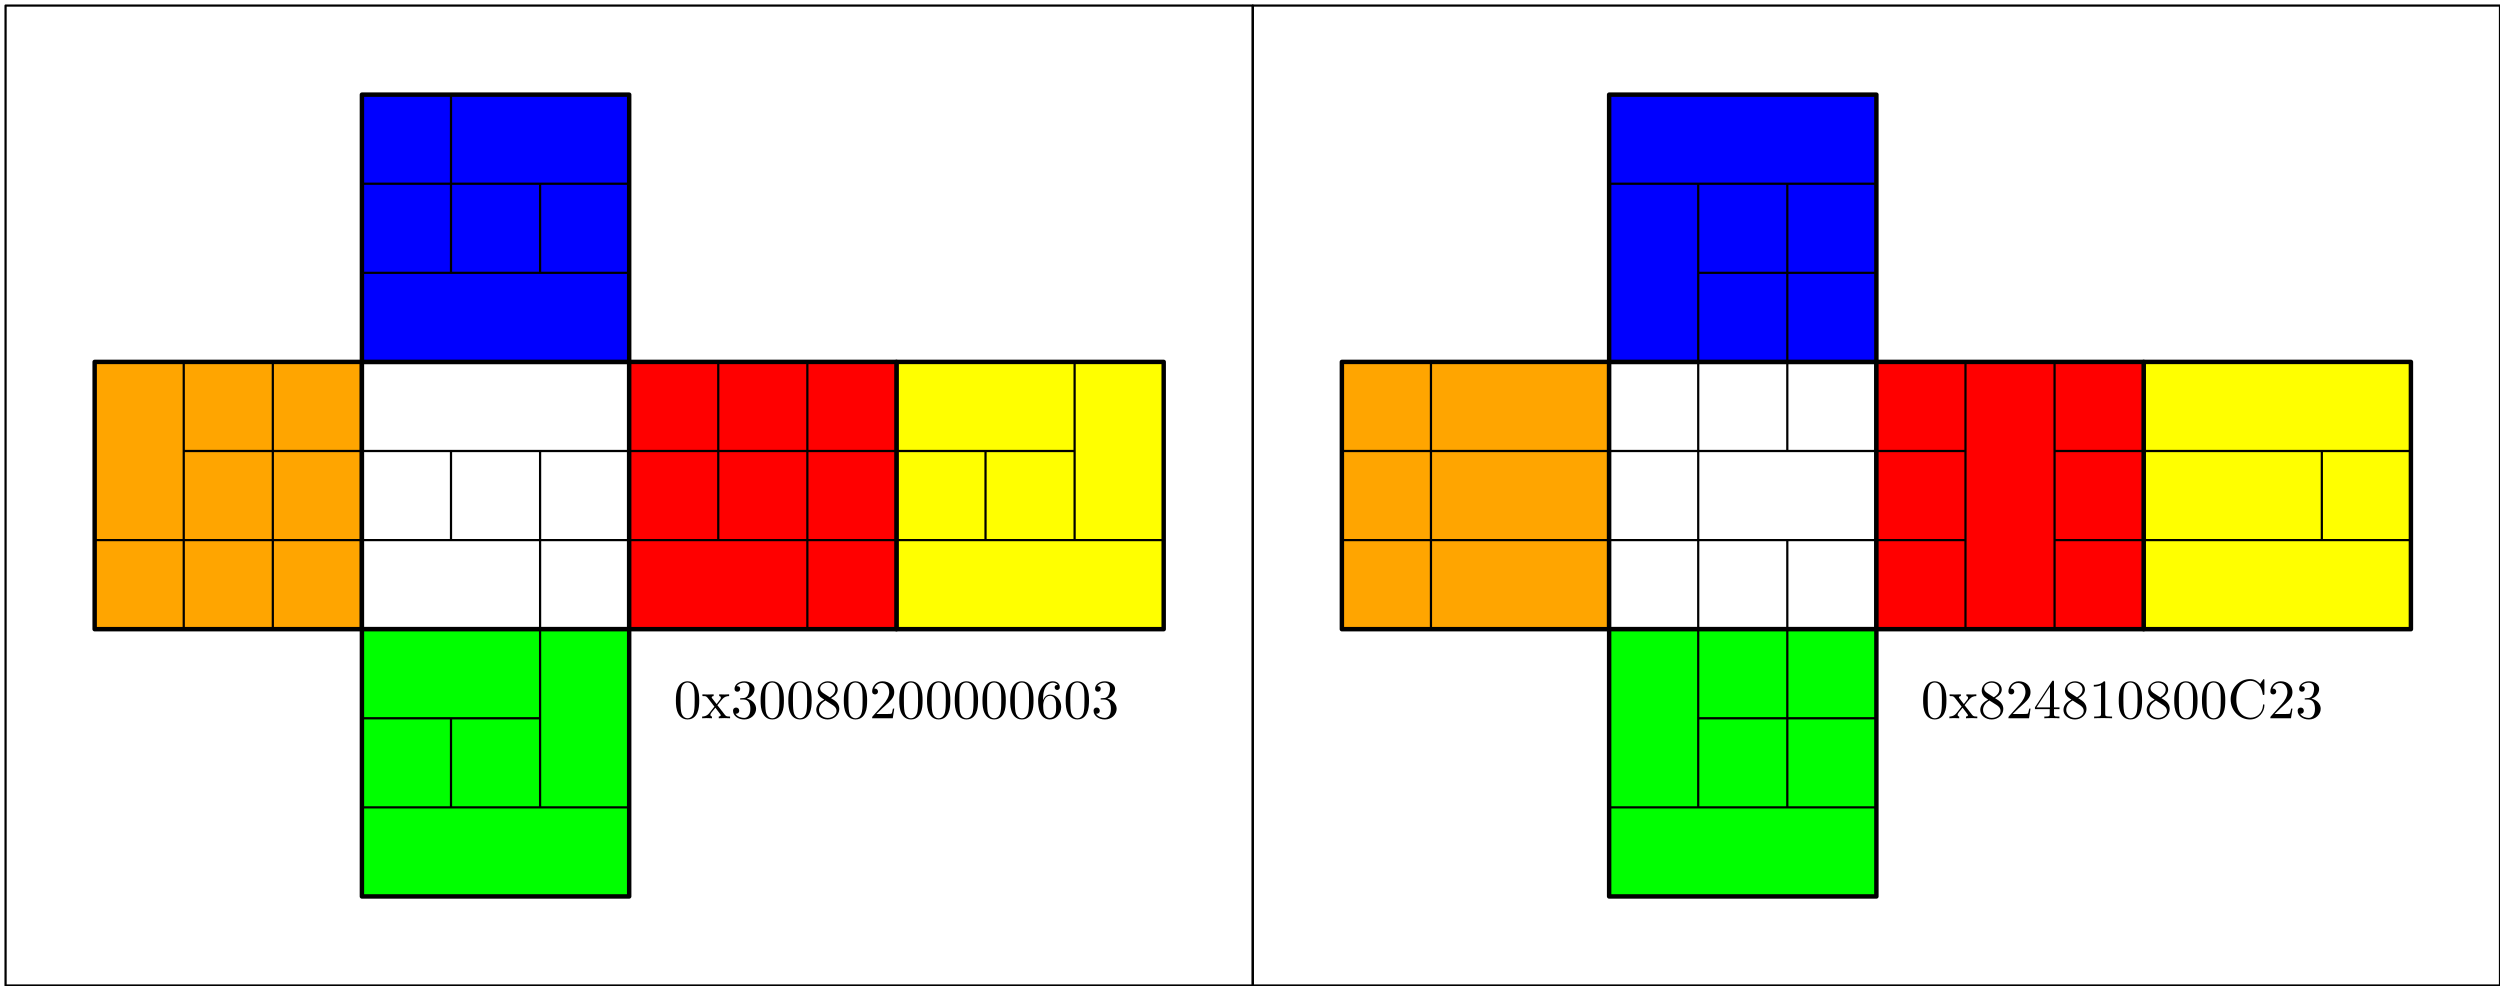
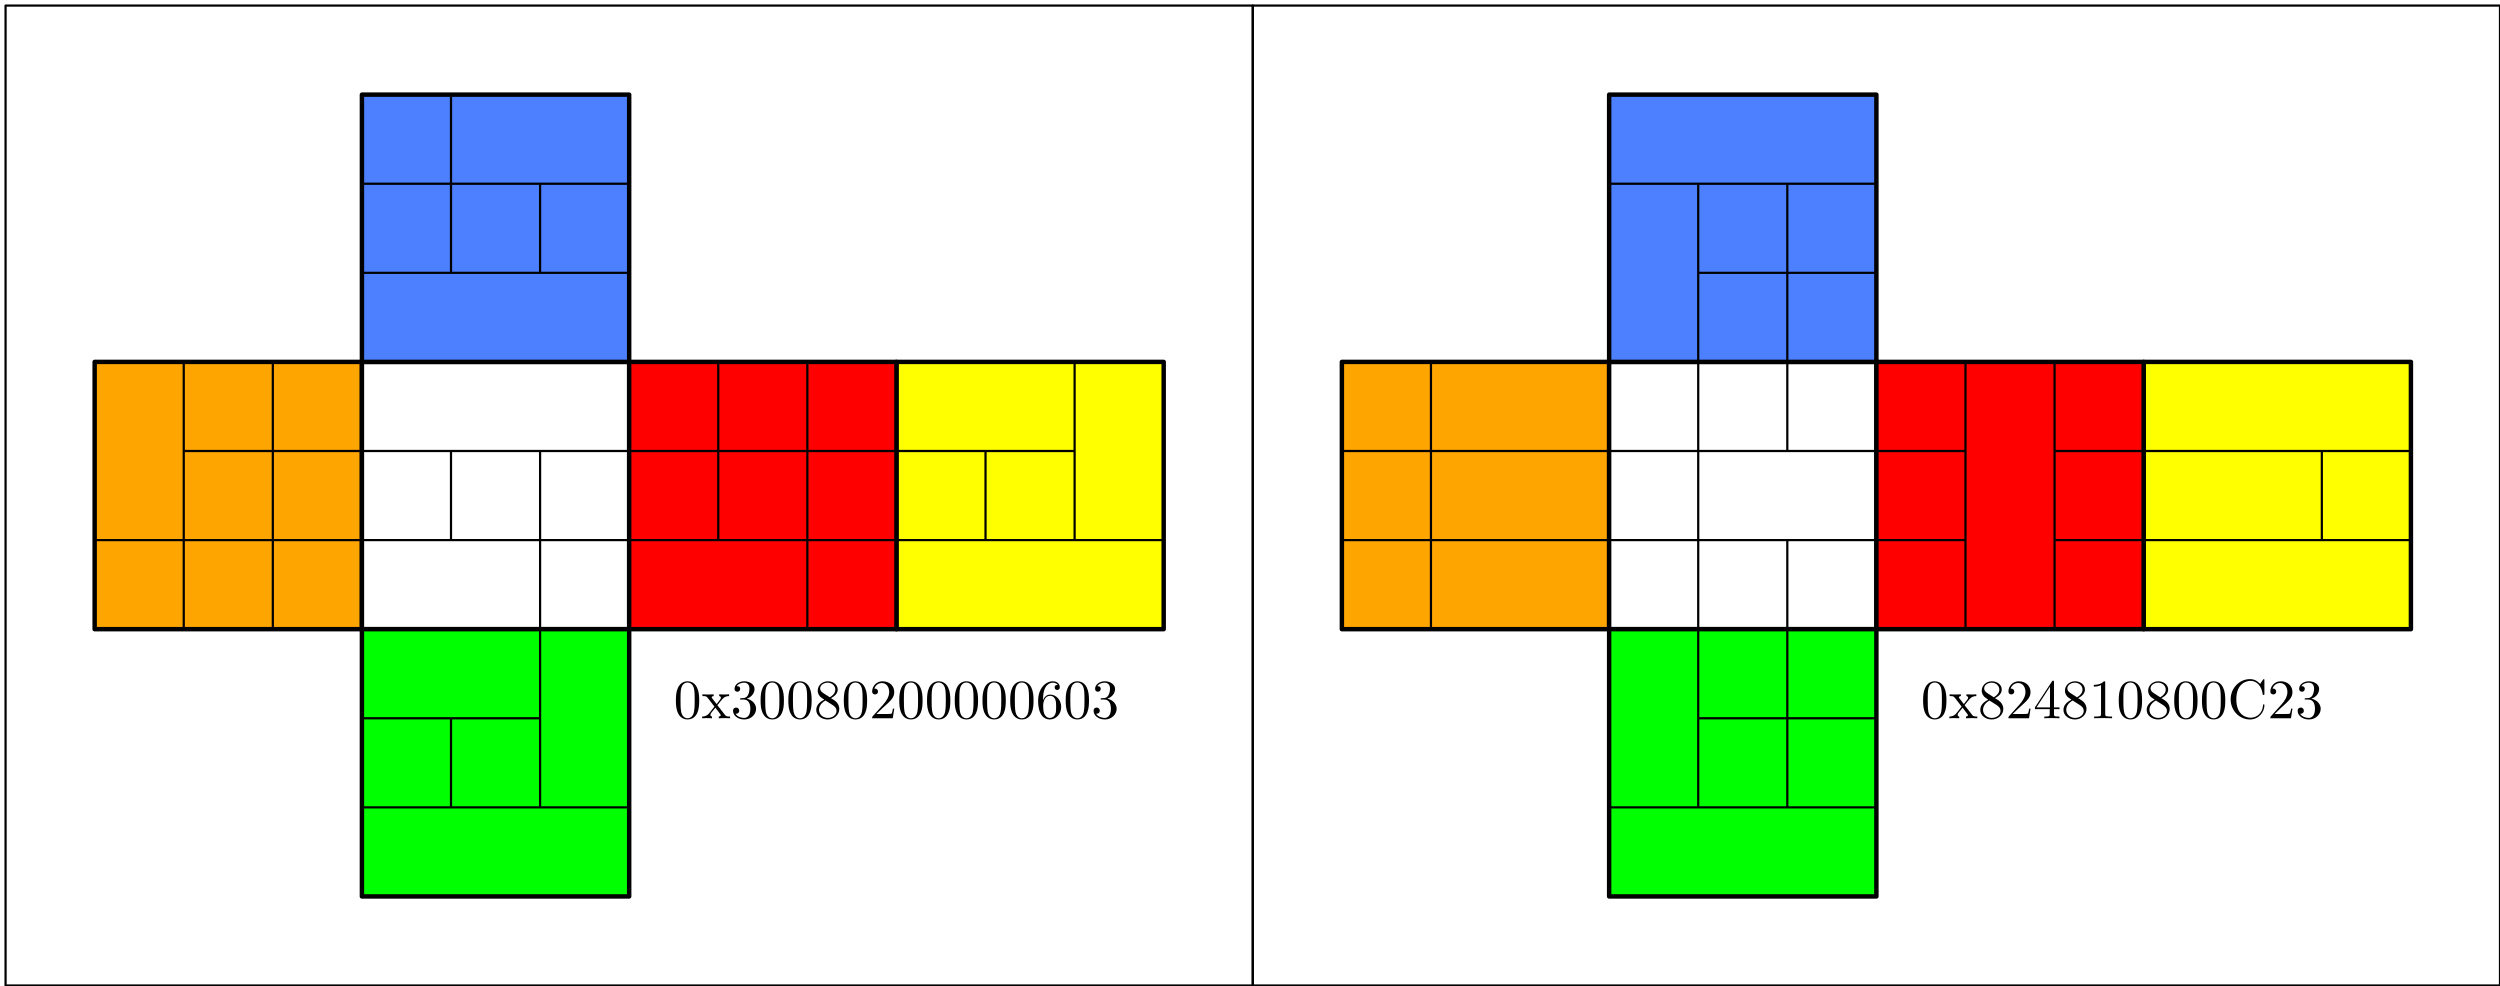
<svg xmlns="http://www.w3.org/2000/svg" xmlns:xlink="http://www.w3.org/1999/xlink" width="449pt" height="177pt" viewBox="0 0 449 177" version="1.1">
  <defs>
    <g>
      <symbol overflow="visible" id="glyph0-0">
        <path style="stroke:none;" d="" />
      </symbol>
      <symbol overflow="visible" id="glyph0-1">
        <path style="stroke:none;" d="M 4.578 -3.188 C 4.578 -3.984 4.531 -4.781 4.188 -5.516 C 3.734 -6.484 2.906 -6.641 2.5 -6.641 C 1.891 -6.641 1.172 -6.375 0.75 -5.453 C 0.438 -4.766 0.391 -3.984 0.391 -3.188 C 0.391 -2.438 0.422 -1.547 0.844 -0.781 C 1.266 0.016 2 0.219 2.484 0.219 C 3.016 0.219 3.781 0.016 4.219 -0.938 C 4.531 -1.625 4.578 -2.406 4.578 -3.188 Z M 2.484 0 C 2.094 0 1.5 -0.25 1.328 -1.203 C 1.219 -1.797 1.219 -2.719 1.219 -3.312 C 1.219 -3.953 1.219 -4.609 1.297 -5.141 C 1.484 -6.328 2.234 -6.422 2.484 -6.422 C 2.812 -6.422 3.469 -6.234 3.656 -5.25 C 3.766 -4.688 3.766 -3.938 3.766 -3.312 C 3.766 -2.562 3.766 -1.891 3.656 -1.25 C 3.5 -0.297 2.938 0 2.484 0 Z M 2.484 0 " />
      </symbol>
      <symbol overflow="visible" id="glyph0-2">
        <path style="stroke:none;" d="M 2.859 -2.344 C 3.156 -2.719 3.531 -3.203 3.781 -3.469 C 4.094 -3.828 4.5 -3.984 4.969 -3.984 L 4.969 -4.297 C 4.703 -4.281 4.406 -4.266 4.141 -4.266 C 3.844 -4.266 3.312 -4.281 3.188 -4.297 L 3.188 -3.984 C 3.406 -3.969 3.484 -3.844 3.484 -3.672 C 3.484 -3.516 3.375 -3.391 3.328 -3.328 L 2.719 -2.547 L 1.938 -3.562 C 1.844 -3.656 1.844 -3.672 1.844 -3.734 C 1.844 -3.891 2 -3.984 2.188 -3.984 L 2.188 -4.297 C 1.938 -4.281 1.281 -4.266 1.109 -4.266 C 0.906 -4.266 0.438 -4.281 0.172 -4.297 L 0.172 -3.984 C 0.875 -3.984 0.875 -3.984 1.344 -3.375 L 2.328 -2.094 L 1.391 -0.906 C 0.922 -0.328 0.328 -0.312 0.125 -0.312 L 0.125 0 C 0.375 -0.016 0.688 -0.031 0.953 -0.031 C 1.234 -0.031 1.656 -0.016 1.891 0 L 1.891 -0.312 C 1.672 -0.344 1.609 -0.469 1.609 -0.625 C 1.609 -0.844 1.891 -1.172 2.5 -1.891 L 3.266 -0.891 C 3.344 -0.781 3.469 -0.625 3.469 -0.562 C 3.469 -0.469 3.375 -0.312 3.109 -0.312 L 3.109 0 C 3.406 -0.016 3.969 -0.031 4.188 -0.031 C 4.453 -0.031 4.844 -0.016 5.141 0 L 5.141 -0.312 C 4.609 -0.312 4.422 -0.328 4.203 -0.625 Z M 2.859 -2.344 " />
      </symbol>
      <symbol overflow="visible" id="glyph0-3">
        <path style="stroke:none;" d="M 2.891 -3.516 C 3.703 -3.781 4.281 -4.469 4.281 -5.266 C 4.281 -6.078 3.406 -6.641 2.453 -6.641 C 1.453 -6.641 0.688 -6.047 0.688 -5.281 C 0.688 -4.953 0.906 -4.766 1.203 -4.766 C 1.5 -4.766 1.703 -4.984 1.703 -5.281 C 1.703 -5.766 1.234 -5.766 1.094 -5.766 C 1.391 -6.266 2.047 -6.391 2.406 -6.391 C 2.828 -6.391 3.375 -6.172 3.375 -5.281 C 3.375 -5.156 3.344 -4.578 3.094 -4.141 C 2.797 -3.656 2.453 -3.625 2.203 -3.625 C 2.125 -3.609 1.891 -3.594 1.812 -3.594 C 1.734 -3.578 1.672 -3.562 1.672 -3.469 C 1.672 -3.359 1.734 -3.359 1.906 -3.359 L 2.344 -3.359 C 3.156 -3.359 3.531 -2.688 3.531 -1.703 C 3.531 -0.344 2.844 -0.062 2.406 -0.062 C 1.969 -0.062 1.219 -0.234 0.875 -0.812 C 1.219 -0.766 1.531 -0.984 1.531 -1.359 C 1.531 -1.719 1.266 -1.922 0.984 -1.922 C 0.734 -1.922 0.422 -1.781 0.422 -1.344 C 0.422 -0.438 1.344 0.219 2.438 0.219 C 3.656 0.219 4.562 -0.688 4.562 -1.703 C 4.562 -2.516 3.922 -3.297 2.891 -3.516 Z M 2.891 -3.516 " />
      </symbol>
      <symbol overflow="visible" id="glyph0-4">
        <path style="stroke:none;" d="M 1.625 -4.562 C 1.172 -4.859 1.125 -5.188 1.125 -5.359 C 1.125 -5.969 1.781 -6.391 2.484 -6.391 C 3.203 -6.391 3.844 -5.875 3.844 -5.156 C 3.844 -4.578 3.453 -4.109 2.859 -3.766 Z M 3.078 -3.609 C 3.797 -3.984 4.281 -4.5 4.281 -5.156 C 4.281 -6.078 3.406 -6.641 2.5 -6.641 C 1.5 -6.641 0.688 -5.906 0.688 -4.969 C 0.688 -4.797 0.703 -4.344 1.125 -3.875 C 1.234 -3.766 1.609 -3.516 1.859 -3.344 C 1.281 -3.047 0.422 -2.5 0.422 -1.5 C 0.422 -0.453 1.438 0.219 2.484 0.219 C 3.609 0.219 4.562 -0.609 4.562 -1.672 C 4.562 -2.031 4.453 -2.484 4.062 -2.906 C 3.875 -3.109 3.719 -3.203 3.078 -3.609 Z M 2.078 -3.188 L 3.312 -2.406 C 3.594 -2.219 4.062 -1.922 4.062 -1.312 C 4.062 -0.578 3.312 -0.062 2.5 -0.062 C 1.641 -0.062 0.922 -0.672 0.922 -1.5 C 0.922 -2.078 1.234 -2.719 2.078 -3.188 Z M 2.078 -3.188 " />
      </symbol>
      <symbol overflow="visible" id="glyph0-5">
        <path style="stroke:none;" d="M 1.266 -0.766 L 2.328 -1.797 C 3.875 -3.172 4.469 -3.703 4.469 -4.703 C 4.469 -5.844 3.578 -6.641 2.359 -6.641 C 1.234 -6.641 0.5 -5.719 0.5 -4.828 C 0.5 -4.281 1 -4.281 1.031 -4.281 C 1.203 -4.281 1.547 -4.391 1.547 -4.812 C 1.547 -5.062 1.359 -5.328 1.016 -5.328 C 0.938 -5.328 0.922 -5.328 0.891 -5.312 C 1.109 -5.969 1.656 -6.328 2.234 -6.328 C 3.141 -6.328 3.562 -5.516 3.562 -4.703 C 3.562 -3.906 3.078 -3.125 2.516 -2.5 L 0.609 -0.375 C 0.5 -0.266 0.5 -0.234 0.5 0 L 4.203 0 L 4.469 -1.734 L 4.234 -1.734 C 4.172 -1.438 4.109 -1 4 -0.844 C 3.938 -0.766 3.281 -0.766 3.062 -0.766 Z M 1.266 -0.766 " />
      </symbol>
      <symbol overflow="visible" id="glyph0-6">
        <path style="stroke:none;" d="M 1.312 -3.266 L 1.312 -3.516 C 1.312 -6.031 2.547 -6.391 3.062 -6.391 C 3.297 -6.391 3.719 -6.328 3.938 -5.984 C 3.781 -5.984 3.391 -5.984 3.391 -5.547 C 3.391 -5.234 3.625 -5.078 3.844 -5.078 C 4 -5.078 4.312 -5.172 4.312 -5.562 C 4.312 -6.156 3.875 -6.641 3.047 -6.641 C 1.766 -6.641 0.422 -5.359 0.422 -3.156 C 0.422 -0.484 1.578 0.219 2.5 0.219 C 3.609 0.219 4.562 -0.719 4.562 -2.031 C 4.562 -3.297 3.672 -4.25 2.562 -4.25 C 1.891 -4.25 1.516 -3.75 1.312 -3.266 Z M 2.5 -0.062 C 1.875 -0.062 1.578 -0.656 1.516 -0.812 C 1.328 -1.281 1.328 -2.078 1.328 -2.25 C 1.328 -3.031 1.656 -4.031 2.547 -4.031 C 2.719 -4.031 3.172 -4.031 3.484 -3.406 C 3.656 -3.047 3.656 -2.531 3.656 -2.047 C 3.656 -1.562 3.656 -1.062 3.484 -0.703 C 3.188 -0.109 2.734 -0.062 2.5 -0.062 Z M 2.5 -0.062 " />
      </symbol>
      <symbol overflow="visible" id="glyph1-0">
        <path style="stroke:none;" d="" />
      </symbol>
      <symbol overflow="visible" id="glyph1-1">
        <path style="stroke:none;" d="M 4.578 -3.188 C 4.578 -3.984 4.531 -4.781 4.188 -5.516 C 3.734 -6.484 2.906 -6.641 2.5 -6.641 C 1.891 -6.641 1.172 -6.375 0.75 -5.453 C 0.438 -4.766 0.391 -3.984 0.391 -3.188 C 0.391 -2.438 0.422 -1.547 0.844 -0.781 C 1.266 0.016 2 0.219 2.484 0.219 C 3.016 0.219 3.781 0.016 4.219 -0.938 C 4.531 -1.625 4.578 -2.406 4.578 -3.188 Z M 2.484 0 C 2.094 0 1.5 -0.25 1.328 -1.203 C 1.219 -1.797 1.219 -2.719 1.219 -3.312 C 1.219 -3.953 1.219 -4.609 1.297 -5.141 C 1.484 -6.328 2.234 -6.422 2.484 -6.422 C 2.812 -6.422 3.469 -6.234 3.656 -5.25 C 3.766 -4.688 3.766 -3.938 3.766 -3.312 C 3.766 -2.562 3.766 -1.891 3.656 -1.25 C 3.5 -0.297 2.938 0 2.484 0 Z M 2.484 0 " />
      </symbol>
      <symbol overflow="visible" id="glyph1-2">
        <path style="stroke:none;" d="M 2.859 -2.344 C 3.156 -2.719 3.531 -3.203 3.781 -3.469 C 4.094 -3.828 4.5 -3.984 4.969 -3.984 L 4.969 -4.297 C 4.703 -4.281 4.406 -4.266 4.141 -4.266 C 3.844 -4.266 3.312 -4.281 3.188 -4.297 L 3.188 -3.984 C 3.406 -3.969 3.484 -3.844 3.484 -3.672 C 3.484 -3.516 3.375 -3.391 3.328 -3.328 L 2.719 -2.547 L 1.938 -3.562 C 1.844 -3.656 1.844 -3.672 1.844 -3.734 C 1.844 -3.891 2 -3.984 2.188 -3.984 L 2.188 -4.297 C 1.938 -4.281 1.281 -4.266 1.109 -4.266 C 0.906 -4.266 0.438 -4.281 0.172 -4.297 L 0.172 -3.984 C 0.875 -3.984 0.875 -3.984 1.344 -3.375 L 2.328 -2.094 L 1.391 -0.906 C 0.922 -0.328 0.328 -0.312 0.125 -0.312 L 0.125 0 C 0.375 -0.016 0.688 -0.031 0.953 -0.031 C 1.234 -0.031 1.656 -0.016 1.891 0 L 1.891 -0.312 C 1.672 -0.344 1.609 -0.469 1.609 -0.625 C 1.609 -0.844 1.891 -1.172 2.5 -1.891 L 3.266 -0.891 C 3.344 -0.781 3.469 -0.625 3.469 -0.562 C 3.469 -0.469 3.375 -0.312 3.109 -0.312 L 3.109 0 C 3.406 -0.016 3.969 -0.031 4.188 -0.031 C 4.453 -0.031 4.844 -0.016 5.141 0 L 5.141 -0.312 C 4.609 -0.312 4.422 -0.328 4.203 -0.625 Z M 2.859 -2.344 " />
      </symbol>
      <symbol overflow="visible" id="glyph1-3">
        <path style="stroke:none;" d="M 1.625 -4.562 C 1.172 -4.859 1.125 -5.188 1.125 -5.359 C 1.125 -5.969 1.781 -6.391 2.484 -6.391 C 3.203 -6.391 3.844 -5.875 3.844 -5.156 C 3.844 -4.578 3.453 -4.109 2.859 -3.766 Z M 3.078 -3.609 C 3.797 -3.984 4.281 -4.5 4.281 -5.156 C 4.281 -6.078 3.406 -6.641 2.5 -6.641 C 1.5 -6.641 0.688 -5.906 0.688 -4.969 C 0.688 -4.797 0.703 -4.344 1.125 -3.875 C 1.234 -3.766 1.609 -3.516 1.859 -3.344 C 1.281 -3.047 0.422 -2.5 0.422 -1.5 C 0.422 -0.453 1.438 0.219 2.484 0.219 C 3.609 0.219 4.562 -0.609 4.562 -1.672 C 4.562 -2.031 4.453 -2.484 4.062 -2.906 C 3.875 -3.109 3.719 -3.203 3.078 -3.609 Z M 2.078 -3.188 L 3.312 -2.406 C 3.594 -2.219 4.062 -1.922 4.062 -1.312 C 4.062 -0.578 3.312 -0.062 2.5 -0.062 C 1.641 -0.062 0.922 -0.672 0.922 -1.5 C 0.922 -2.078 1.234 -2.719 2.078 -3.188 Z M 2.078 -3.188 " />
      </symbol>
      <symbol overflow="visible" id="glyph1-4">
        <path style="stroke:none;" d="M 1.266 -0.766 L 2.328 -1.797 C 3.875 -3.172 4.469 -3.703 4.469 -4.703 C 4.469 -5.844 3.578 -6.641 2.359 -6.641 C 1.234 -6.641 0.5 -5.719 0.5 -4.828 C 0.5 -4.281 1 -4.281 1.031 -4.281 C 1.203 -4.281 1.547 -4.391 1.547 -4.812 C 1.547 -5.062 1.359 -5.328 1.016 -5.328 C 0.938 -5.328 0.922 -5.328 0.891 -5.312 C 1.109 -5.969 1.656 -6.328 2.234 -6.328 C 3.141 -6.328 3.562 -5.516 3.562 -4.703 C 3.562 -3.906 3.078 -3.125 2.516 -2.5 L 0.609 -0.375 C 0.5 -0.266 0.5 -0.234 0.5 0 L 4.203 0 L 4.469 -1.734 L 4.234 -1.734 C 4.172 -1.438 4.109 -1 4 -0.844 C 3.938 -0.766 3.281 -0.766 3.062 -0.766 Z M 1.266 -0.766 " />
      </symbol>
      <symbol overflow="visible" id="glyph1-5">
        <path style="stroke:none;" d="M 2.938 -1.641 L 2.938 -0.781 C 2.938 -0.422 2.906 -0.312 2.172 -0.312 L 1.969 -0.312 L 1.969 0 C 2.375 -0.031 2.891 -0.031 3.312 -0.031 C 3.734 -0.031 4.25 -0.031 4.672 0 L 4.672 -0.312 L 4.453 -0.312 C 3.719 -0.312 3.703 -0.422 3.703 -0.781 L 3.703 -1.641 L 4.688 -1.641 L 4.688 -1.953 L 3.703 -1.953 L 3.703 -6.484 C 3.703 -6.688 3.703 -6.75 3.531 -6.75 C 3.453 -6.75 3.422 -6.75 3.344 -6.625 L 0.281 -1.953 L 0.281 -1.641 Z M 2.984 -1.953 L 0.562 -1.953 L 2.984 -5.672 Z M 2.984 -1.953 " />
      </symbol>
      <symbol overflow="visible" id="glyph1-6">
        <path style="stroke:none;" d="M 2.938 -6.375 C 2.938 -6.625 2.938 -6.641 2.703 -6.641 C 2.078 -6 1.203 -6 0.891 -6 L 0.891 -5.688 C 1.094 -5.688 1.672 -5.688 2.188 -5.953 L 2.188 -0.781 C 2.188 -0.422 2.156 -0.312 1.266 -0.312 L 0.953 -0.312 L 0.953 0 C 1.297 -0.031 2.156 -0.031 2.562 -0.031 C 2.953 -0.031 3.828 -0.031 4.172 0 L 4.172 -0.312 L 3.859 -0.312 C 2.953 -0.312 2.938 -0.422 2.938 -0.781 Z M 2.938 -6.375 " />
      </symbol>
      <symbol overflow="visible" id="glyph1-7">
        <path style="stroke:none;" d="M 0.562 -3.406 C 0.562 -1.344 2.172 0.219 4.031 0.219 C 5.656 0.219 6.625 -1.172 6.625 -2.328 C 6.625 -2.422 6.625 -2.5 6.5 -2.5 C 6.391 -2.5 6.391 -2.438 6.375 -2.328 C 6.297 -0.906 5.234 -0.094 4.141 -0.094 C 3.531 -0.094 1.578 -0.422 1.578 -3.406 C 1.578 -6.375 3.531 -6.719 4.141 -6.719 C 5.219 -6.719 6.109 -5.812 6.312 -4.359 C 6.328 -4.219 6.328 -4.188 6.469 -4.188 C 6.625 -4.188 6.625 -4.219 6.625 -4.422 L 6.625 -6.781 C 6.625 -6.953 6.625 -7.031 6.516 -7.031 C 6.484 -7.031 6.438 -7.031 6.359 -6.906 L 5.859 -6.172 C 5.5 -6.531 4.984 -7.031 4.031 -7.031 C 2.156 -7.031 0.562 -5.438 0.562 -3.406 Z M 0.562 -3.406 " />
      </symbol>
      <symbol overflow="visible" id="glyph1-8">
        <path style="stroke:none;" d="M 2.891 -3.516 C 3.703 -3.781 4.281 -4.469 4.281 -5.266 C 4.281 -6.078 3.406 -6.641 2.453 -6.641 C 1.453 -6.641 0.688 -6.047 0.688 -5.281 C 0.688 -4.953 0.906 -4.766 1.203 -4.766 C 1.5 -4.766 1.703 -4.984 1.703 -5.281 C 1.703 -5.766 1.234 -5.766 1.094 -5.766 C 1.391 -6.266 2.047 -6.391 2.406 -6.391 C 2.828 -6.391 3.375 -6.172 3.375 -5.281 C 3.375 -5.156 3.344 -4.578 3.094 -4.141 C 2.797 -3.656 2.453 -3.625 2.203 -3.625 C 2.125 -3.609 1.891 -3.594 1.812 -3.594 C 1.734 -3.578 1.672 -3.562 1.672 -3.469 C 1.672 -3.359 1.734 -3.359 1.906 -3.359 L 2.344 -3.359 C 3.156 -3.359 3.531 -2.688 3.531 -1.703 C 3.531 -0.344 2.844 -0.062 2.406 -0.062 C 1.969 -0.062 1.219 -0.234 0.875 -0.812 C 1.219 -0.766 1.531 -0.984 1.531 -1.359 C 1.531 -1.719 1.266 -1.922 0.984 -1.922 C 0.734 -1.922 0.422 -1.781 0.422 -1.344 C 0.422 -0.438 1.344 0.219 2.438 0.219 C 3.656 0.219 4.562 -0.688 4.562 -1.703 C 4.562 -2.516 3.922 -3.297 2.891 -3.516 Z M 2.891 -3.516 " />
      </symbol>
    </g>
  </defs>
-   <g id="surface168">
+   <g id="surface233">
    <path style="fill-rule:evenodd;fill:rgb(100%,64.7%,0%);fill-opacity:1;stroke-width:0.8;stroke-linecap:butt;stroke-linejoin:round;stroke:rgb(0%,0%,0%);stroke-opacity:1;stroke-miterlimit:10;" d="M 80 768 L 80 720 L 128 720 L 128 768 Z M 80 768 " transform="matrix(1,0,0,-1,-63,833)" />
    <path style="fill-rule:evenodd;fill:rgb(100%,100%,100%);fill-opacity:1;stroke-width:0.8;stroke-linecap:butt;stroke-linejoin:round;stroke:rgb(0%,0%,0%);stroke-opacity:1;stroke-miterlimit:10;" d="M 128 720 L 128 768 L 176 768 L 176 720 Z M 128 720 " transform="matrix(1,0,0,-1,-63,833)" />
    <path style="fill-rule:evenodd;fill:rgb(100%,100%,0%);fill-opacity:1;stroke-width:0.8;stroke-linecap:butt;stroke-linejoin:round;stroke:rgb(0%,0%,0%);stroke-opacity:1;stroke-miterlimit:10;" d="M 224 720 L 224 768 L 272 768 L 272 720 Z M 224 720 " transform="matrix(1,0,0,-1,-63,833)" />
    <path style="fill-rule:evenodd;fill:rgb(0%,100%,0%);fill-opacity:1;stroke-width:0.8;stroke-linecap:butt;stroke-linejoin:round;stroke:rgb(0%,0%,0%);stroke-opacity:1;stroke-miterlimit:10;" d="M 128 720 L 128 672 L 176 672 L 176 720 Z M 128 720 " transform="matrix(1,0,0,-1,-63,833)" />
-     <path style="fill-rule:evenodd;fill:rgb(0%,0%,100%);fill-opacity:1;stroke-width:0.8;stroke-linecap:butt;stroke-linejoin:round;stroke:rgb(0%,0%,0%);stroke-opacity:1;stroke-miterlimit:10;" d="M 128 768 L 128 816 L 176 816 L 176 768 Z M 128 768 " transform="matrix(1,0,0,-1,-63,833)" />
+     <path style="fill-rule:evenodd;fill:rgb(30%,50%,100%);fill-opacity:1;stroke-width:0.8;stroke-linecap:butt;stroke-linejoin:round;stroke:rgb(0%,0%,0%);stroke-opacity:1;stroke-miterlimit:10;" d="M 128 768 L 128 816 L 176 816 L 176 768 Z M 128 768 " transform="matrix(1,0,0,-1,-63,833)" />
    <path style="fill-rule:evenodd;fill:rgb(100%,0%,0%);fill-opacity:1;stroke-width:0.8;stroke-linecap:butt;stroke-linejoin:round;stroke:rgb(0%,0%,0%);stroke-opacity:1;stroke-miterlimit:10;" d="M 176 720 L 176 768 L 224 768 L 224 720 Z M 176 720 " transform="matrix(1,0,0,-1,-63,833)" />
    <g style="fill:rgb(0%,0%,0%);fill-opacity:1;">
      <use xlink:href="#glyph0-1" x="121" y="129" />
      <use xlink:href="#glyph0-2" x="125.981" y="129" />
      <use xlink:href="#glyph0-3" x="131.232" y="129" />
      <use xlink:href="#glyph0-1" x="136.213" y="129" />
      <use xlink:href="#glyph0-1" x="141.194" y="129" />
      <use xlink:href="#glyph0-4" x="146.175" y="129" />
      <use xlink:href="#glyph0-1" x="151.157" y="129" />
      <use xlink:href="#glyph0-5" x="156.138" y="129" />
      <use xlink:href="#glyph0-1" x="161.119" y="129" />
      <use xlink:href="#glyph0-1" x="166.101" y="129" />
      <use xlink:href="#glyph0-1" x="171.082" y="129" />
      <use xlink:href="#glyph0-1" x="176.063" y="129" />
      <use xlink:href="#glyph0-1" x="181.045" y="129" />
      <use xlink:href="#glyph0-6" x="186.026" y="129" />
      <use xlink:href="#glyph0-1" x="191.007" y="129" />
      <use xlink:href="#glyph0-3" x="195.988" y="129" />
    </g>
    <path style="fill:none;stroke-width:0.4;stroke-linecap:butt;stroke-linejoin:round;stroke:rgb(0%,0%,0%);stroke-opacity:1;stroke-miterlimit:10;" d="M 64 832 L 64 656 L 288 656 L 288 832 Z M 64 832 " transform="matrix(1,0,0,-1,-63,833)" />
    <path style="fill-rule:evenodd;fill:rgb(100%,64.7%,0%);fill-opacity:1;stroke-width:0.8;stroke-linecap:butt;stroke-linejoin:round;stroke:rgb(0%,0%,0%);stroke-opacity:1;stroke-miterlimit:10;" d="M 304 768 L 304 720 L 352 720 L 352 768 Z M 304 768 " transform="matrix(1,0,0,-1,-63,833)" />
    <path style="fill-rule:evenodd;fill:rgb(100%,100%,100%);fill-opacity:1;stroke-width:0.8;stroke-linecap:butt;stroke-linejoin:round;stroke:rgb(0%,0%,0%);stroke-opacity:1;stroke-miterlimit:10;" d="M 352 720 L 352 768 L 400 768 L 400 720 Z M 352 720 " transform="matrix(1,0,0,-1,-63,833)" />
    <path style="fill-rule:evenodd;fill:rgb(100%,100%,0%);fill-opacity:1;stroke-width:0.8;stroke-linecap:butt;stroke-linejoin:round;stroke:rgb(0%,0%,0%);stroke-opacity:1;stroke-miterlimit:10;" d="M 448 720 L 448 768 L 496 768 L 496 720 Z M 448 720 " transform="matrix(1,0,0,-1,-63,833)" />
    <path style="fill-rule:evenodd;fill:rgb(0%,100%,0%);fill-opacity:1;stroke-width:0.8;stroke-linecap:butt;stroke-linejoin:round;stroke:rgb(0%,0%,0%);stroke-opacity:1;stroke-miterlimit:10;" d="M 352 720 L 352 672 L 400 672 L 400 720 Z M 352 720 " transform="matrix(1,0,0,-1,-63,833)" />
-     <path style="fill-rule:evenodd;fill:rgb(0%,0%,100%);fill-opacity:1;stroke-width:0.8;stroke-linecap:butt;stroke-linejoin:round;stroke:rgb(0%,0%,0%);stroke-opacity:1;stroke-miterlimit:10;" d="M 352 768 L 352 816 L 400 816 L 400 768 Z M 352 768 " transform="matrix(1,0,0,-1,-63,833)" />
+     <path style="fill-rule:evenodd;fill:rgb(30%,50%,100%);fill-opacity:1;stroke-width:0.8;stroke-linecap:butt;stroke-linejoin:round;stroke:rgb(0%,0%,0%);stroke-opacity:1;stroke-miterlimit:10;" d="M 352 768 L 352 816 L 400 816 L 400 768 Z M 352 768 " transform="matrix(1,0,0,-1,-63,833)" />
    <path style="fill-rule:evenodd;fill:rgb(100%,0%,0%);fill-opacity:1;stroke-width:0.8;stroke-linecap:butt;stroke-linejoin:round;stroke:rgb(0%,0%,0%);stroke-opacity:1;stroke-miterlimit:10;" d="M 400 720 L 400 768 L 448 768 L 448 720 Z M 400 720 " transform="matrix(1,0,0,-1,-63,833)" />
    <g style="fill:rgb(0%,0%,0%);fill-opacity:1;">
      <use xlink:href="#glyph1-1" x="345" y="129" />
      <use xlink:href="#glyph1-2" x="349.981" y="129" />
      <use xlink:href="#glyph1-3" x="355.232" y="129" />
      <use xlink:href="#glyph1-4" x="360.213" y="129" />
      <use xlink:href="#glyph1-5" x="365.194" y="129" />
      <use xlink:href="#glyph1-3" x="370.175" y="129" />
      <use xlink:href="#glyph1-6" x="375.157" y="129" />
      <use xlink:href="#glyph1-1" x="380.138" y="129" />
      <use xlink:href="#glyph1-3" x="385.119" y="129" />
      <use xlink:href="#glyph1-1" x="390.101" y="129" />
      <use xlink:href="#glyph1-1" x="395.082" y="129" />
      <use xlink:href="#glyph1-7" x="400.063" y="129" />
      <use xlink:href="#glyph1-4" x="407.256" y="129" />
      <use xlink:href="#glyph1-8" x="412.238" y="129" />
    </g>
    <path style="fill:none;stroke-width:0.4;stroke-linecap:butt;stroke-linejoin:round;stroke:rgb(0%,0%,0%);stroke-opacity:1;stroke-miterlimit:10;" d="M 288 832 L 288 656 L 512 656 L 512 832 Z M 288 832 " transform="matrix(1,0,0,-1,-63,833)" />
    <path style="fill:none;stroke-width:0.4;stroke-linecap:butt;stroke-linejoin:round;stroke:rgb(0%,0%,0%);stroke-opacity:1;stroke-miterlimit:10;" d="M 96 768 L 96 720 " transform="matrix(1,0,0,-1,-63,833)" />
    <path style="fill:none;stroke-width:0.4;stroke-linecap:butt;stroke-linejoin:round;stroke:rgb(0%,0%,0%);stroke-opacity:1;stroke-miterlimit:10;" d="M 256 768 L 256 736 " transform="matrix(1,0,0,-1,-63,833)" />
    <path style="fill:none;stroke-width:0.4;stroke-linecap:butt;stroke-linejoin:round;stroke:rgb(0%,0%,0%);stroke-opacity:1;stroke-miterlimit:10;" d="M 272 736 L 80 736 " transform="matrix(1,0,0,-1,-63,833)" />
    <path style="fill:none;stroke-width:0.4;stroke-linecap:butt;stroke-linejoin:round;stroke:rgb(0%,0%,0%);stroke-opacity:1;stroke-miterlimit:10;" d="M 256 752 L 96 752 " transform="matrix(1,0,0,-1,-63,833)" />
    <path style="fill:none;stroke-width:0.4;stroke-linecap:butt;stroke-linejoin:round;stroke:rgb(0%,0%,0%);stroke-opacity:1;stroke-miterlimit:10;" d="M 112 768 L 112 720 " transform="matrix(1,0,0,-1,-63,833)" />
    <path style="fill:none;stroke-width:0.4;stroke-linecap:butt;stroke-linejoin:round;stroke:rgb(0%,0%,0%);stroke-opacity:1;stroke-miterlimit:10;" d="M 128 800 L 176 800 " transform="matrix(1,0,0,-1,-63,833)" />
    <path style="fill:none;stroke-width:0.4;stroke-linecap:butt;stroke-linejoin:round;stroke:rgb(0%,0%,0%);stroke-opacity:1;stroke-miterlimit:10;" d="M 128 784 L 176 784 " transform="matrix(1,0,0,-1,-63,833)" />
    <path style="fill:none;stroke-width:0.4;stroke-linecap:butt;stroke-linejoin:round;stroke:rgb(0%,0%,0%);stroke-opacity:1;stroke-miterlimit:10;" d="M 128 688 L 176 688 " transform="matrix(1,0,0,-1,-63,833)" />
    <path style="fill:none;stroke-width:0.4;stroke-linecap:butt;stroke-linejoin:round;stroke:rgb(0%,0%,0%);stroke-opacity:1;stroke-miterlimit:10;" d="M 128 704 L 160 704 " transform="matrix(1,0,0,-1,-63,833)" />
    <path style="fill:none;stroke-width:0.4;stroke-linecap:butt;stroke-linejoin:round;stroke:rgb(0%,0%,0%);stroke-opacity:1;stroke-miterlimit:10;" d="M 144 816 L 144 784 " transform="matrix(1,0,0,-1,-63,833)" />
    <path style="fill:none;stroke-width:0.4;stroke-linecap:butt;stroke-linejoin:round;stroke:rgb(0%,0%,0%);stroke-opacity:1;stroke-miterlimit:10;" d="M 160 800 L 160 784 " transform="matrix(1,0,0,-1,-63,833)" />
    <path style="fill:none;stroke-width:0.4;stroke-linecap:butt;stroke-linejoin:round;stroke:rgb(0%,0%,0%);stroke-opacity:1;stroke-miterlimit:10;" d="M 160 752 L 160 688 " transform="matrix(1,0,0,-1,-63,833)" />
    <path style="fill:none;stroke-width:0.4;stroke-linecap:butt;stroke-linejoin:round;stroke:rgb(0%,0%,0%);stroke-opacity:1;stroke-miterlimit:10;" d="M 144 704 L 144 688 " transform="matrix(1,0,0,-1,-63,833)" />
    <path style="fill:none;stroke-width:0.4;stroke-linecap:butt;stroke-linejoin:round;stroke:rgb(0%,0%,0%);stroke-opacity:1;stroke-miterlimit:10;" d="M 144 752 L 144 736 " transform="matrix(1,0,0,-1,-63,833)" />
    <path style="fill:none;stroke-width:0.4;stroke-linecap:butt;stroke-linejoin:round;stroke:rgb(0%,0%,0%);stroke-opacity:1;stroke-miterlimit:10;" d="M 192 768 L 192 736 " transform="matrix(1,0,0,-1,-63,833)" />
    <path style="fill:none;stroke-width:0.4;stroke-linecap:butt;stroke-linejoin:round;stroke:rgb(0%,0%,0%);stroke-opacity:1;stroke-miterlimit:10;" d="M 208 768 L 208 720 " transform="matrix(1,0,0,-1,-63,833)" />
    <path style="fill:none;stroke-width:0.4;stroke-linecap:butt;stroke-linejoin:round;stroke:rgb(0%,0%,0%);stroke-opacity:1;stroke-miterlimit:10;" d="M 240 752 L 240 736 " transform="matrix(1,0,0,-1,-63,833)" />
    <path style="fill:none;stroke-width:0.4;stroke-linecap:butt;stroke-linejoin:round;stroke:rgb(0%,0%,0%);stroke-opacity:1;stroke-miterlimit:10;" d="M 416 768 L 416 720 " transform="matrix(1,0,0,-1,-63,833)" />
    <path style="fill:none;stroke-width:0.4;stroke-linecap:butt;stroke-linejoin:round;stroke:rgb(0%,0%,0%);stroke-opacity:1;stroke-miterlimit:10;" d="M 432 768 L 432 720 " transform="matrix(1,0,0,-1,-63,833)" />
    <path style="fill:none;stroke-width:0.4;stroke-linecap:butt;stroke-linejoin:round;stroke:rgb(0%,0%,0%);stroke-opacity:1;stroke-miterlimit:10;" d="M 432 752 L 496 752 " transform="matrix(1,0,0,-1,-63,833)" />
    <path style="fill:none;stroke-width:0.4;stroke-linecap:butt;stroke-linejoin:round;stroke:rgb(0%,0%,0%);stroke-opacity:1;stroke-miterlimit:10;" d="M 432 736 L 496 736 " transform="matrix(1,0,0,-1,-63,833)" />
    <path style="fill:none;stroke-width:0.4;stroke-linecap:butt;stroke-linejoin:round;stroke:rgb(0%,0%,0%);stroke-opacity:1;stroke-miterlimit:10;" d="M 480 752 L 480 736 " transform="matrix(1,0,0,-1,-63,833)" />
    <path style="fill:none;stroke-width:0.4;stroke-linecap:butt;stroke-linejoin:round;stroke:rgb(0%,0%,0%);stroke-opacity:1;stroke-miterlimit:10;" d="M 416 752 L 304 752 " transform="matrix(1,0,0,-1,-63,833)" />
    <path style="fill:none;stroke-width:0.4;stroke-linecap:butt;stroke-linejoin:round;stroke:rgb(0%,0%,0%);stroke-opacity:1;stroke-miterlimit:10;" d="M 304 736 L 416 736 " transform="matrix(1,0,0,-1,-63,833)" />
    <path style="fill:none;stroke-width:0.4;stroke-linecap:butt;stroke-linejoin:round;stroke:rgb(0%,0%,0%);stroke-opacity:1;stroke-miterlimit:10;" d="M 320 768 L 320 720 " transform="matrix(1,0,0,-1,-63,833)" />
    <path style="fill:none;stroke-width:0.4;stroke-linecap:butt;stroke-linejoin:round;stroke:rgb(0%,0%,0%);stroke-opacity:1;stroke-miterlimit:10;" d="M 352 688 L 400 688 " transform="matrix(1,0,0,-1,-63,833)" />
    <path style="fill:none;stroke-width:0.4;stroke-linecap:butt;stroke-linejoin:round;stroke:rgb(0%,0%,0%);stroke-opacity:1;stroke-miterlimit:10;" d="M 352 800 L 400 800 " transform="matrix(1,0,0,-1,-63,833)" />
    <path style="fill:none;stroke-width:0.4;stroke-linecap:butt;stroke-linejoin:round;stroke:rgb(0%,0%,0%);stroke-opacity:1;stroke-miterlimit:10;" d="M 368 800 L 368 688 " transform="matrix(1,0,0,-1,-63,833)" />
    <path style="fill:none;stroke-width:0.4;stroke-linecap:butt;stroke-linejoin:round;stroke:rgb(0%,0%,0%);stroke-opacity:1;stroke-miterlimit:10;" d="M 384 800 L 384 752 " transform="matrix(1,0,0,-1,-63,833)" />
    <path style="fill:none;stroke-width:0.4;stroke-linecap:butt;stroke-linejoin:round;stroke:rgb(0%,0%,0%);stroke-opacity:1;stroke-miterlimit:10;" d="M 384 736 L 384 688 " transform="matrix(1,0,0,-1,-63,833)" />
    <path style="fill:none;stroke-width:0.4;stroke-linecap:butt;stroke-linejoin:round;stroke:rgb(0%,0%,0%);stroke-opacity:1;stroke-miterlimit:10;" d="M 368 704 L 400 704 " transform="matrix(1,0,0,-1,-63,833)" />
    <path style="fill:none;stroke-width:0.4;stroke-linecap:butt;stroke-linejoin:round;stroke:rgb(0%,0%,0%);stroke-opacity:1;stroke-miterlimit:10;" d="M 368 784 L 400 784 " transform="matrix(1,0,0,-1,-63,833)" />
  </g>
</svg>
